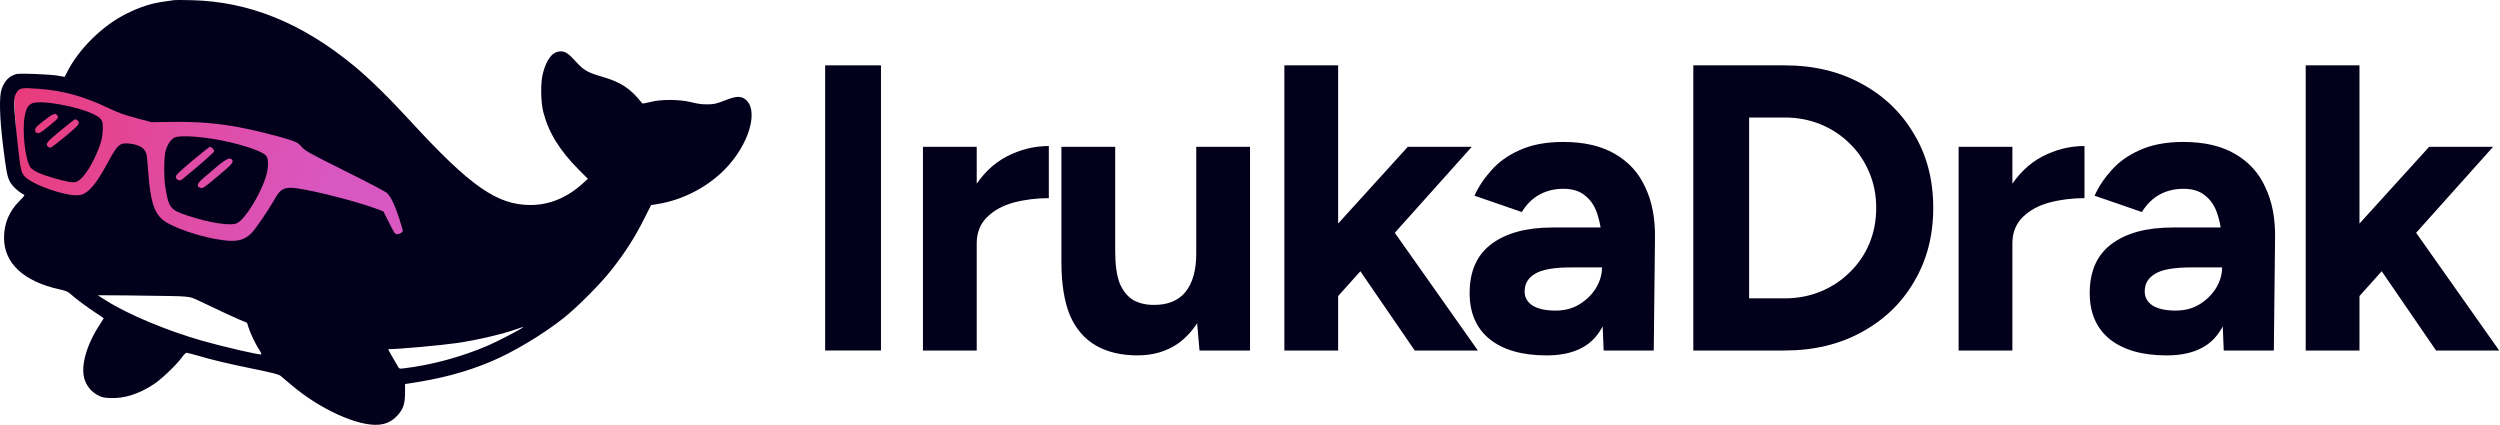
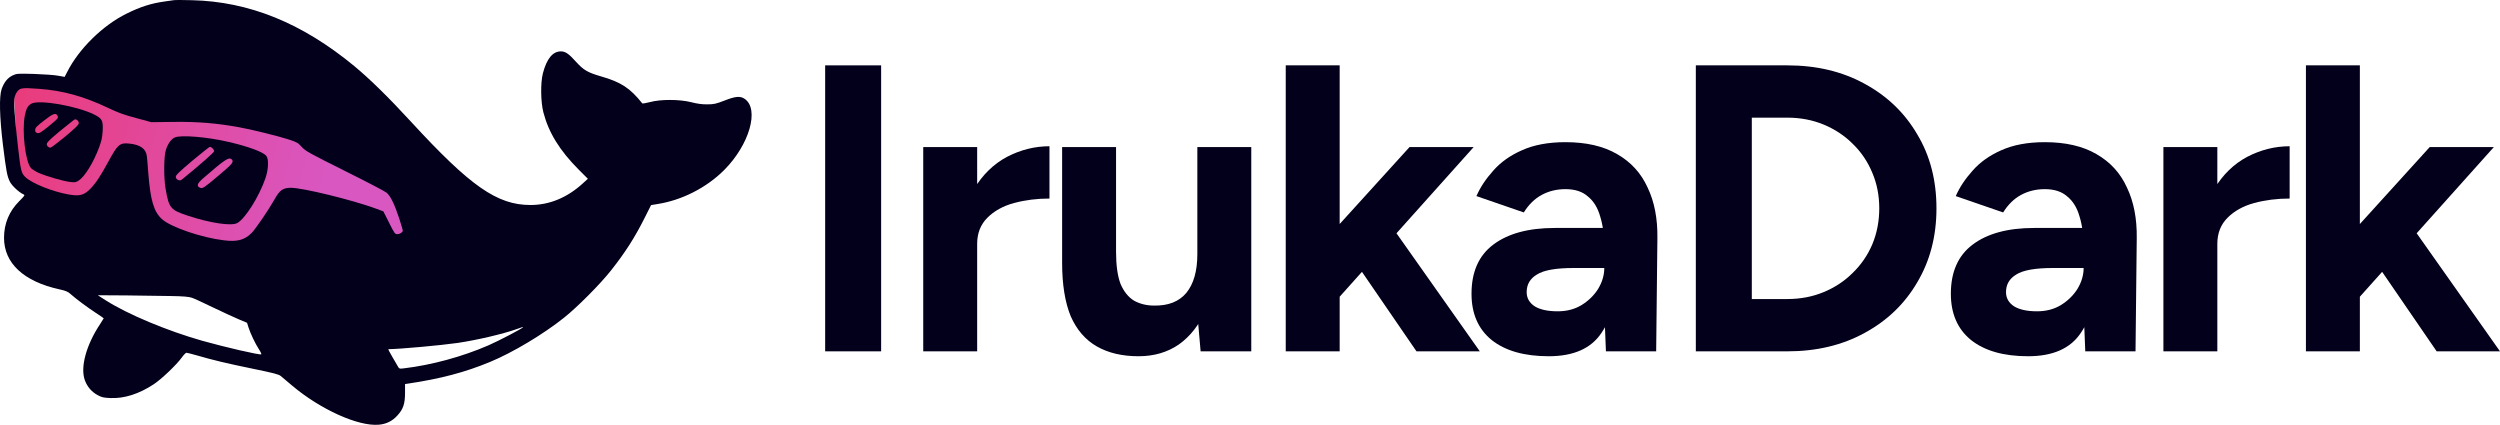
<svg xmlns="http://www.w3.org/2000/svg" width="612" height="104" viewBox="0 0 612 104" fill="none">
-   <path d="M577.002 73.139L569.124 64.064L594.652 35.944H610.308L577.002 73.139ZM564.438 85.803V16H577.6V85.803H564.438ZM596.348 85.803L579.794 61.671L588.37 52.597L611.804 85.803H596.348Z" fill="#02001A" />
-   <path d="M544.37 85.804L543.971 75.733V60.575C543.971 57.584 543.639 55.024 542.974 52.897C542.376 50.77 541.378 49.141 539.982 48.011C538.653 46.814 536.825 46.216 534.498 46.216C532.37 46.216 530.443 46.681 528.714 47.612C526.986 48.542 525.523 49.972 524.326 51.9L512.759 47.911C513.69 45.784 515.053 43.723 516.848 41.728C518.643 39.667 520.969 38.005 523.828 36.742C526.753 35.413 530.31 34.748 534.498 34.748C539.55 34.748 543.738 35.712 547.062 37.64C550.453 39.568 552.946 42.293 554.541 45.817C556.203 49.274 557.001 53.395 556.935 58.182L556.635 85.804H544.37ZM530.409 87.001C524.426 87.001 519.773 85.671 516.449 83.012C513.191 80.353 511.562 76.597 511.562 71.744C511.562 66.425 513.324 62.437 516.848 59.778C520.437 57.052 525.457 55.689 531.905 55.689H544.569V65.461H536.492C532.171 65.461 529.179 65.993 527.518 67.057C525.856 68.054 525.025 69.483 525.025 71.345C525.025 72.807 525.689 73.971 527.019 74.835C528.348 75.633 530.21 76.032 532.603 76.032C534.797 76.032 536.725 75.533 538.387 74.536C540.115 73.472 541.478 72.143 542.475 70.547C543.473 68.885 543.971 67.19 543.971 65.461H547.162C547.162 72.242 545.866 77.527 543.273 81.317C540.747 85.106 536.459 87.001 530.409 87.001Z" fill="#02001A" />
-   <path d="M488.743 59.577C488.743 54.192 489.773 49.738 491.834 46.215C493.961 42.691 496.654 40.065 499.911 38.337C503.235 36.608 506.692 35.744 510.282 35.744V48.508C507.224 48.508 504.332 48.874 501.606 49.605C498.947 50.336 496.787 51.533 495.125 53.195C493.463 54.857 492.632 56.984 492.632 59.577H488.743ZM479.469 85.803V35.944H492.632V85.803H479.469Z" fill="#02001A" />
-   <path d="M414.523 85.803V16H436.86C443.974 16 450.256 17.496 455.707 20.487C461.225 23.479 465.513 27.601 468.571 32.852C471.696 38.038 473.258 44.054 473.258 50.902C473.258 57.682 471.696 63.699 468.571 68.951C465.513 74.203 461.225 78.324 455.707 81.316C450.256 84.307 443.974 85.803 436.86 85.803H414.523ZM428.185 73.039H436.86C440.051 73.039 443.01 72.474 445.735 71.344C448.461 70.214 450.821 68.651 452.815 66.657C454.876 64.663 456.472 62.336 457.602 59.677C458.732 56.951 459.297 54.026 459.297 50.902C459.297 47.777 458.732 44.885 457.602 42.226C456.472 39.5 454.876 37.14 452.815 35.146C450.821 33.152 448.461 31.589 445.735 30.459C443.01 29.329 440.051 28.764 436.86 28.764H428.185V73.039Z" fill="#02001A" />
-   <path d="M392.573 85.804L392.174 75.733V60.575C392.174 57.584 391.842 55.024 391.177 52.897C390.579 50.77 389.582 49.141 388.185 48.011C386.856 46.814 385.028 46.216 382.701 46.216C380.574 46.216 378.646 46.681 376.917 47.612C375.189 48.542 373.726 49.972 372.53 51.9L360.962 47.911C361.893 45.784 363.256 43.723 365.051 41.728C366.846 39.667 369.172 38.005 372.031 36.742C374.956 35.413 378.513 34.748 382.701 34.748C387.753 34.748 391.942 35.712 395.266 37.64C398.656 39.568 401.149 42.293 402.744 45.817C404.406 49.274 405.204 53.395 405.138 58.182L404.839 85.804H392.573ZM378.612 87.001C372.629 87.001 367.976 85.671 364.652 83.012C361.394 80.353 359.766 76.597 359.766 71.744C359.766 66.425 361.527 62.437 365.051 59.778C368.641 57.052 373.66 55.689 380.108 55.689H392.773V65.461H384.695C380.374 65.461 377.383 65.993 375.721 67.057C374.059 68.054 373.228 69.483 373.228 71.345C373.228 72.807 373.892 73.971 375.222 74.835C376.552 75.633 378.413 76.032 380.806 76.032C383 76.032 384.928 75.533 386.59 74.536C388.318 73.472 389.681 72.143 390.678 70.547C391.676 68.885 392.174 67.19 392.174 65.461H395.365C395.365 72.242 394.069 77.527 391.476 81.317C388.95 85.106 384.662 87.001 378.612 87.001Z" fill="#02001A" />
-   <path d="M326.979 73.139L319.101 64.064L344.629 35.944H360.285L326.979 73.139ZM314.414 85.803V16H327.577V85.803H314.414ZM346.324 85.803L329.771 61.671L338.347 52.597L361.78 85.803H346.324Z" fill="#02001A" />
-   <path d="M293.641 85.803L292.843 76.629V35.943H306.006V85.803H293.641ZM259.836 61.471V35.943H272.999V61.471H259.836ZM272.999 61.471C272.999 64.795 273.364 67.421 274.096 69.349C274.893 71.211 275.99 72.573 277.386 73.438C278.849 74.235 280.478 74.634 282.273 74.634C285.73 74.701 288.356 73.67 290.15 71.543C291.945 69.349 292.843 66.191 292.843 62.07H297.33C297.33 67.388 296.532 71.909 294.937 75.631C293.341 79.288 291.148 82.113 288.356 84.108C285.563 86.035 282.273 86.999 278.483 86.999C274.495 86.999 271.104 86.202 268.312 84.606C265.52 83.011 263.393 80.551 261.93 77.227C260.534 73.837 259.836 69.482 259.836 64.164V61.471H272.999Z" fill="#02001A" />
-   <path d="M235.211 59.577C235.211 54.192 236.242 49.738 238.303 46.215C240.43 42.691 243.122 40.065 246.38 38.337C249.704 36.608 253.161 35.744 256.751 35.744V48.508C253.693 48.508 250.801 48.874 248.075 49.605C245.416 50.336 243.255 51.533 241.593 53.195C239.931 54.857 239.1 56.984 239.1 59.577H235.211ZM225.938 85.803V35.944H239.1V85.803H225.938Z" fill="#02001A" />
-   <path d="M202 85.803V16H215.661V85.803H202Z" fill="#02001A" />
-   <path d="M3.269 20.626L95.279 32.249L103.451 64.662L53.441 61.633L4.576 44.608L3.269 20.626Z" fill="url(#paint0_linear_10128_60)" />
+   <path d="M3.269 20.626L95.279 32.249L103.451 64.662L53.441 61.633L4.576 44.608L3.269 20.626Z" fill="url(#paint0_linear_10166_68)" />
  <path d="M42.497 0.049C42.148 0.093 41.102 0.246 40.209 0.377C36.962 0.835 34.369 1.664 30.97 3.345C25.13 6.226 19.29 11.988 16.457 17.598L15.825 18.82L14.235 18.536C13.363 18.362 10.726 18.187 8.395 18.1C4.276 17.991 4.102 17.991 3.078 18.471C1.857 19.06 0.986 20.151 0.397 21.81C-0.234 23.644 -0.104 28.664 0.724 35.496C1.552 42.109 1.748 43.135 2.424 44.488C2.925 45.47 4.625 47.064 5.714 47.566C6.15 47.762 6.107 47.849 4.734 49.224C2.271 51.669 0.986 54.703 0.986 58.217C0.986 64.438 5.802 68.912 14.561 70.833C16.087 71.16 16.631 71.4 17.285 71.99C18.571 73.147 21.447 75.285 23.495 76.617C24.541 77.294 25.391 77.883 25.391 77.927C25.391 77.97 24.999 78.581 24.541 79.28C21.077 84.475 19.595 89.975 20.794 93.14C21.382 94.711 22.428 95.912 23.888 96.719C24.89 97.265 25.369 97.374 27.026 97.44C30.403 97.592 33.999 96.457 37.616 94.078C39.49 92.856 43.238 89.276 44.48 87.552C44.938 86.897 45.46 86.374 45.635 86.352C45.787 86.352 46.92 86.635 48.141 86.985C52.085 88.141 55.68 88.993 61.956 90.28C66.946 91.306 68.232 91.634 68.733 92.048C69.082 92.332 70.323 93.38 71.5 94.384C78.43 100.233 87.712 104.424 92.746 103.966C94.555 103.813 96.058 103.071 97.278 101.718C98.717 100.146 99.153 98.858 99.153 96.13V94.013L99.915 93.904C107.912 92.703 113.796 91.153 119.963 88.6C125.563 86.286 133.059 81.79 138.158 77.708C141.448 75.067 146.917 69.567 149.576 66.206C153.128 61.709 155.459 58.042 157.9 53.153L159.382 50.207L160.972 49.945C166.965 49.006 172.979 45.929 177.272 41.629C183.46 35.43 185.966 26.699 182.284 24.189C181.194 23.469 180.061 23.556 177.337 24.626C175.245 25.433 174.766 25.543 173.132 25.543C171.846 25.564 170.647 25.39 169.209 25.019C166.376 24.299 161.692 24.277 159.098 24.997C158.14 25.237 157.29 25.39 157.224 25.302C154.239 21.548 151.995 20.086 147.092 18.689C143.867 17.75 142.864 17.161 141.034 15.153C139.247 13.145 138.397 12.578 137.308 12.578C135.303 12.578 133.843 14.367 132.906 17.925C132.296 20.261 132.361 24.953 133.015 27.485C134.301 32.462 137.025 36.871 141.688 41.542L143.91 43.768L142.69 44.881C138.877 48.373 134.519 50.185 129.877 50.185C121.706 50.185 115.169 45.623 100.634 29.821C95.143 23.84 90.502 19.3 86.732 16.179C73.963 5.637 60.997 0.377 46.964 0.049C44.872 -0.016 42.867 -0.016 42.497 0.049ZM9.528 21.745C15.368 22.16 20.401 23.556 26.328 26.35C28.921 27.594 30.425 28.14 33.345 28.904L37.049 29.908L42.606 29.843C48.489 29.777 53.044 30.148 58.535 31.152C61.52 31.676 67.97 33.269 70.803 34.186C72.655 34.797 72.96 34.95 73.854 35.954C74.791 36.98 75.553 37.416 84.4 41.825C89.63 44.423 94.25 46.845 94.642 47.173C95.601 47.98 96.603 50.054 97.714 53.437C98.194 54.965 98.608 56.318 98.608 56.427C98.608 56.842 97.91 57.322 97.278 57.322C96.69 57.322 96.559 57.148 95.252 54.528L93.857 51.756L91.94 51.036C86.231 48.941 74.115 45.972 71.217 45.972C69.234 45.972 68.45 46.54 67.099 48.984C65.769 51.364 62.544 56.078 61.586 57.038C59.864 58.763 58.055 59.243 54.787 58.828C49.339 58.173 41.8 55.598 39.664 53.655C37.638 51.844 36.81 49.006 36.287 42.153C36.178 40.472 36.003 38.682 35.938 38.158C35.676 36.369 34.325 35.43 31.645 35.146C29.314 34.906 28.791 35.365 26.481 39.643C24.563 43.179 23.365 44.968 22.035 46.3C20.532 47.806 19.464 48.068 16.806 47.609C12.905 46.933 7.784 44.881 6.216 43.353C5.213 42.415 5.061 41.803 4.363 35.605C3.535 28.271 3.317 24.779 3.579 23.775C3.906 22.618 4.559 21.788 5.3 21.679C6.325 21.526 6.477 21.526 9.528 21.745ZM41.952 72.47C44.828 72.514 46.267 72.644 46.964 72.885C47.509 73.059 49.862 74.151 52.194 75.285C54.525 76.399 57.358 77.708 58.448 78.167L60.474 79.018L60.823 80.131C61.346 81.724 62.479 84.103 63.372 85.479C63.808 86.133 64.07 86.723 63.939 86.745C63.438 86.919 55.048 84.977 49.535 83.427C40.906 80.982 31.275 76.944 25.914 73.539L23.931 72.273L30.926 72.317C34.783 72.361 39.73 72.426 41.952 72.47ZM128.025 80.109C128.025 80.349 122.033 83.471 119.57 84.54C113.142 87.334 105.646 89.364 98.869 90.171C97.758 90.302 97.714 90.28 97.344 89.604C97.148 89.233 96.516 88.141 95.949 87.203C95.383 86.243 94.99 85.479 95.078 85.479C97.845 85.457 107.934 84.54 112.031 83.951C116.89 83.23 123.296 81.724 126.718 80.48C127.371 80.24 127.938 80.044 127.981 80.044C128.003 80.022 128.025 80.066 128.025 80.109Z" fill="#02001A" />
  <path d="M7.806 25.324C6.869 25.761 6.412 26.525 6.085 28.249C5.322 32.112 6.216 39.621 7.588 41.149C7.85 41.432 8.678 41.956 9.441 42.306C11.206 43.113 15.564 44.379 17.242 44.554C18.375 44.685 18.614 44.641 19.29 44.183C20.815 43.157 22.842 39.839 24.236 36.15C24.846 34.513 25.043 33.662 25.13 32.091C25.261 29.45 25.021 29.013 22.951 27.987C18.789 25.957 9.855 24.386 7.806 25.324ZM14.06 28.315C14.365 28.882 14.3 28.969 11.75 31.043C10.051 32.418 9.615 32.68 9.157 32.571C8.743 32.462 8.613 32.287 8.613 31.807C8.613 31.283 8.939 30.934 10.748 29.537C12.949 27.813 13.668 27.529 14.06 28.315ZM18.876 29.384C19.094 29.515 19.29 29.843 19.29 30.148C19.29 30.541 18.549 31.261 15.999 33.4C14.169 34.906 12.535 36.15 12.339 36.15C11.881 36.15 11.445 35.736 11.445 35.277C11.445 34.797 12.927 33.444 17.285 29.995C18.462 29.057 18.331 29.1 18.876 29.384Z" fill="#02001A" />
  <path d="M42.824 33.64C41.93 34.033 41.146 35.081 40.623 36.652C40.1 38.115 40.056 43.528 40.536 46.212C41.364 50.971 41.712 51.385 45.983 52.804C51.409 54.594 56.574 55.38 58.055 54.616C59.973 53.612 63.416 48.177 64.963 43.681C65.748 41.432 65.835 38.879 65.159 38.115C64.331 37.176 60.801 35.867 56.007 34.754C50.821 33.531 44.306 32.986 42.824 33.64ZM52.019 36.303C52.237 36.5 52.412 36.827 52.412 37.023C52.412 37.307 49.296 40.057 44.763 43.768C44.218 44.204 44.044 44.248 43.587 44.052C43.216 43.877 43.042 43.615 43.042 43.266C43.042 42.851 43.892 42.044 47.095 39.337C49.339 37.46 51.279 35.932 51.388 35.932C51.518 35.932 51.801 36.085 52.019 36.303ZM56.726 39.032C57.315 39.621 56.901 40.123 53.785 42.742C49.906 46.016 49.622 46.212 49.012 45.972C48.053 45.601 48.228 44.968 49.644 43.724C55.07 39.01 56.051 38.355 56.726 39.032Z" fill="#02001A" />
+   <path d="M577.093 73.306L569.193 64.205L594.795 36.002H610.497L577.093 73.306ZM564.492 86.007V16H577.694V86.007H564.492ZM596.495 86.007L579.894 61.804L588.495 52.704L611.997 86.007H596.495Z" fill="#02001A" />
+   <path d="M538.902 59.703C538.902 54.303 539.936 49.836 542.003 46.302C544.136 42.768 546.837 40.135 550.104 38.401C553.437 36.667 556.904 35.801 560.505 35.801V48.602C557.438 48.602 554.537 48.969 551.804 49.702C549.137 50.435 546.97 51.636 545.303 53.303C543.636 54.969 542.803 57.103 542.803 59.703H538.902ZM529.602 86.006V36.001H542.803V86.006H529.602Z" fill="#02001A" />
+   <path d="M510.474 86.008L510.073 75.907V60.705C510.073 57.705 509.74 55.138 509.073 53.005C508.473 50.871 507.473 49.237 506.073 48.104C504.74 46.904 502.906 46.304 500.573 46.304C498.439 46.304 496.505 46.771 494.772 47.704C493.038 48.637 491.572 50.071 490.372 52.004L478.77 48.004C479.704 45.87 481.071 43.804 482.871 41.803C484.671 39.736 487.005 38.07 489.872 36.803C492.805 35.469 496.372 34.803 500.573 34.803C505.64 34.803 509.84 35.77 513.174 37.703C516.574 39.636 519.074 42.37 520.675 45.904C522.341 49.371 523.141 53.505 523.075 58.305L522.775 86.008H510.474ZM496.472 87.208C490.472 87.208 485.804 85.874 482.471 83.207C479.204 80.54 477.57 76.773 477.57 71.906C477.57 66.573 479.337 62.572 482.871 59.905C486.471 57.172 491.505 55.805 497.972 55.805H510.674V65.606H502.573C498.239 65.606 495.239 66.139 493.572 67.206C491.905 68.206 491.072 69.639 491.072 71.506C491.072 72.973 491.738 74.14 493.072 75.007C494.405 75.807 496.272 76.207 498.672 76.207C500.873 76.207 502.806 75.707 504.473 74.707C506.206 73.64 507.573 72.306 508.573 70.706C509.573 69.039 510.073 67.339 510.073 65.606H513.274C513.274 72.406 511.974 77.707 509.373 81.507C506.84 85.308 502.539 87.208 496.472 87.208Z" fill="#02001A" />
+   <path d="M415.141 86.007V16H437.543C444.677 16 450.977 17.5 456.445 20.5C461.978 23.501 466.279 27.634 469.346 32.902C472.48 38.102 474.046 44.136 474.046 51.003C474.046 57.804 472.48 63.838 469.346 69.105C466.279 74.372 461.978 78.506 456.445 81.506C450.977 84.507 444.677 86.007 437.543 86.007H415.141ZM428.842 73.206H437.543C440.743 73.206 443.71 72.639 446.444 71.505C449.177 70.372 451.544 68.805 453.544 66.805C455.611 64.805 457.211 62.471 458.345 59.804C459.478 57.071 460.045 54.137 460.045 51.003C460.045 47.87 459.478 44.969 458.345 42.303C457.211 39.569 455.611 37.202 453.544 35.202C451.544 33.202 449.177 31.635 446.444 30.501C443.71 29.368 440.743 28.801 437.543 28.801H428.842V73.206Z" fill="#02001A" />
+   <path d="M393.13 86.008L392.73 75.907V60.705C392.73 57.705 392.396 55.138 391.73 53.005C391.13 50.871 390.129 49.237 388.729 48.104C387.396 46.904 385.562 46.304 383.229 46.304C381.095 46.304 379.162 46.771 377.428 47.704C375.695 48.637 374.228 50.071 373.028 52.004L361.427 48.004C362.36 45.87 363.727 43.804 365.527 41.803C367.327 39.736 369.661 38.07 372.528 36.803C375.461 35.469 379.028 34.803 383.229 34.803C388.296 34.803 392.496 35.77 395.83 37.703C399.23 39.636 401.731 42.37 403.331 45.904C404.998 49.371 405.798 53.505 405.731 58.305L405.431 86.008H393.13ZM379.128 87.208C373.128 87.208 368.461 85.874 365.127 83.207C361.86 80.54 360.227 76.773 360.227 71.906C360.227 66.573 361.993 62.572 365.527 59.905C369.127 57.172 374.161 55.805 380.629 55.805H393.33V65.606H385.229C380.895 65.606 377.895 66.139 376.228 67.206C374.561 68.206 373.728 69.639 373.728 71.506C373.728 72.973 374.395 74.14 375.728 75.007C377.062 75.807 378.928 76.207 381.329 76.207C383.529 76.207 385.462 75.707 387.129 74.707C388.863 73.64 390.229 72.306 391.23 70.706C392.23 69.039 392.73 67.339 392.73 65.606H395.93C395.93 72.406 394.63 77.707 392.03 81.507C389.496 85.308 385.196 87.208 379.128 87.208Z" fill="#02001A" />
+   <path d="M327.351 73.306L319.45 64.205L345.053 36.002H360.754L327.351 73.306ZM314.75 86.007V16H327.951V86.007H314.75ZM346.753 86.007L330.152 61.804L338.752 52.704L362.255 86.007H346.753Z" fill="#02001A" />
+   <path d="M293.911 86.007L293.111 76.806V36.002H306.312V86.007H293.911ZM260.008 61.604V36.002H273.209V61.604H260.008ZM273.209 61.604C273.209 64.938 273.576 67.572 274.309 69.505C275.109 71.372 276.209 72.739 277.61 73.606C279.076 74.406 280.71 74.806 282.51 74.806C285.977 74.872 288.611 73.839 290.411 71.705C292.211 69.505 293.111 66.338 293.111 62.205H297.611C297.611 67.538 296.811 72.072 295.211 75.806C293.611 79.473 291.411 82.306 288.611 84.307C285.81 86.24 282.51 87.207 278.71 87.207C274.709 87.207 271.309 86.407 268.509 84.807C265.708 83.207 263.575 80.74 262.108 77.406C260.708 74.006 260.008 69.639 260.008 64.305V61.604H273.209Z" fill="#02001A" />
+   <path d="M235.309 59.703C235.309 54.303 236.342 49.836 238.409 46.302C240.543 42.768 243.243 40.135 246.51 38.401C249.843 36.667 253.31 35.801 256.911 35.801V48.602C253.844 48.602 250.944 48.969 248.21 49.702C245.543 50.435 243.376 51.636 241.709 53.303C240.043 54.969 239.209 57.103 239.209 59.703H235.309ZM226.008 86.006V36.001H239.209V86.006H226.008Z" fill="#02001A" />
+   <path d="M202 86.007V16H215.701V86.007H202Z" fill="#02001A" />
  <defs>
-     <linearGradient id="paint0_linear_10128_60" x1="3.902" y1="4.059" x2="176.162" y2="48.195" gradientUnits="userSpaceOnUse">
+     <linearGradient id="paint0_linear_10166_68" x1="3.902" y1="4.059" x2="176.162" y2="48.195" gradientUnits="userSpaceOnUse">
      <stop stop-color="#EA3A77" />
      <stop offset="0.471" stop-color="#D957C1" />
    </linearGradient>
  </defs>
</svg>
